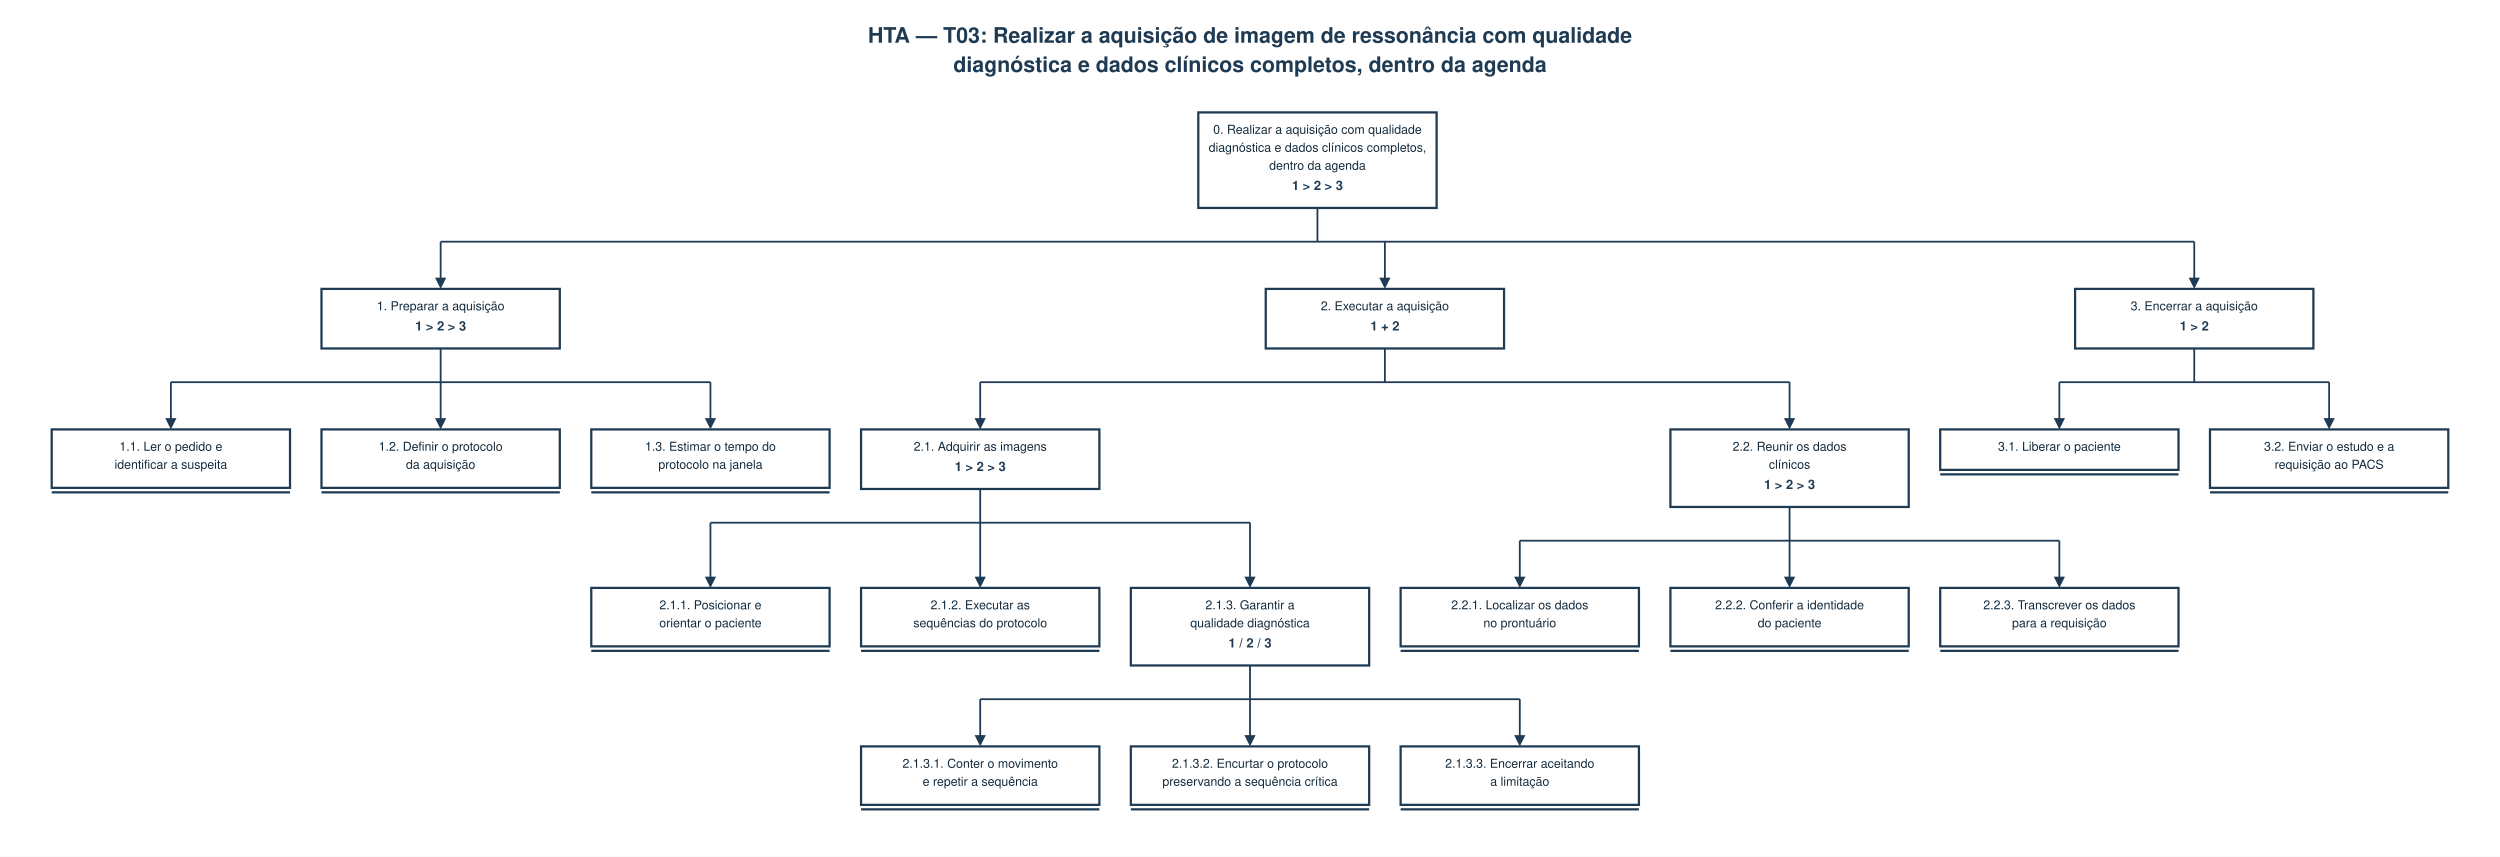
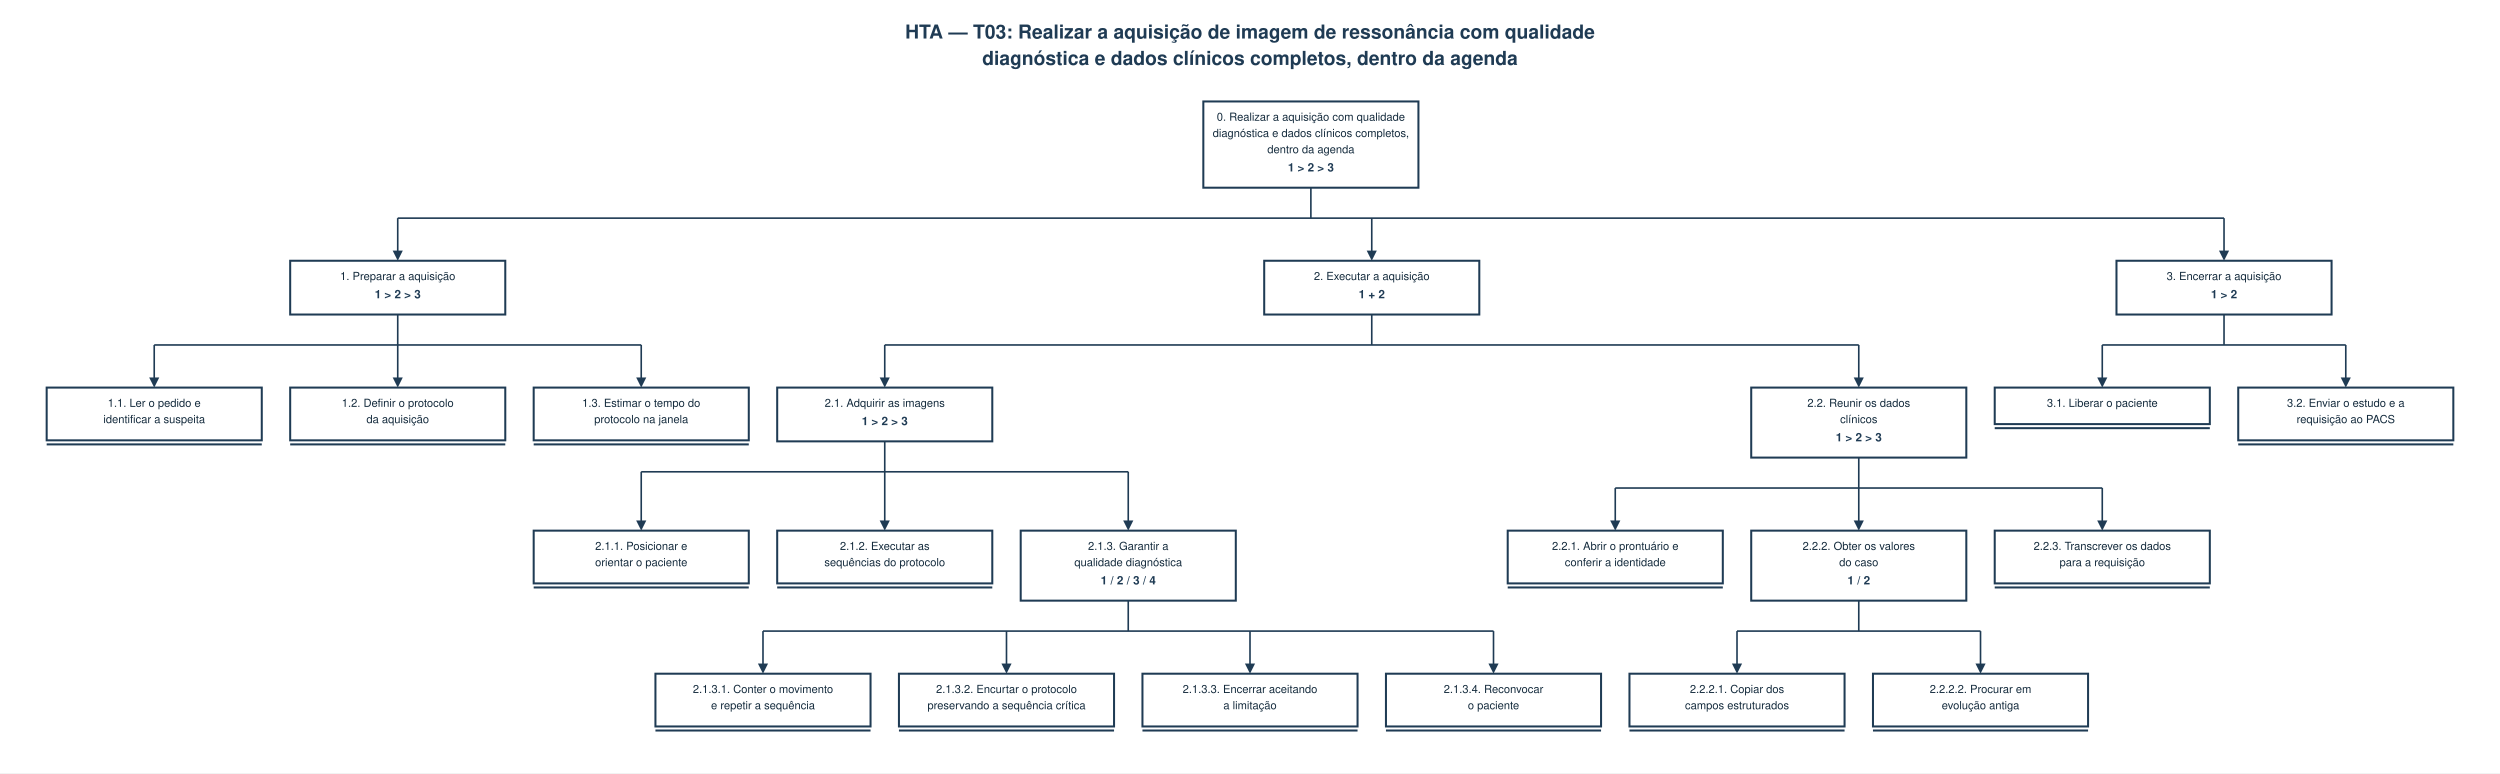
- <svg xmlns="http://www.w3.org/2000/svg" viewBox="0 0 2224 762" width="2224" height="762">
-   <rect width="2224" height="762" fill="#ffffff" />
-   <text x="1112.0" y="38" text-anchor="middle" font-family="Segoe UI, Helvetica, Arial, sans-serif" font-size="19" font-weight="700" fill="#1F3B54">HTA — T03: Realizar a aquisição de imagem de ressonância com qualidade</text>
-   <text x="1112.0" y="64" text-anchor="middle" font-family="Segoe UI, Helvetica, Arial, sans-serif" font-size="19" font-weight="700" fill="#1F3B54">diagnóstica e dados clínicos completos, dentro da agenda</text>
-   <rect x="1066.0" y="100" width="212" height="85" fill="#ffffff" stroke="#1F3B54" stroke-width="2" />
-   <text x="1172.0" y="119" text-anchor="middle" font-family="Segoe UI, Helvetica, Arial, sans-serif" font-size="11" fill="#12293B">0. Realizar a aquisição com qualidade</text>
-   <text x="1172.0" y="135" text-anchor="middle" font-family="Segoe UI, Helvetica, Arial, sans-serif" font-size="11" fill="#12293B">diagnóstica e dados clínicos completos,</text>
-   <text x="1172.0" y="151" text-anchor="middle" font-family="Segoe UI, Helvetica, Arial, sans-serif" font-size="11" fill="#12293B">dentro da agenda</text>
-   <text x="1172.0" y="169" text-anchor="middle" font-family="Segoe UI, Helvetica, Arial, sans-serif" font-size="11.5" font-weight="700" fill="#1F3B54">1 &gt; 2 &gt; 3</text>
-   <path d="M 1172.0 185 V 215" fill="none" stroke="#1F3B54" stroke-width="1.6" />
-   <path d="M 392.0 215 H 1952.0" fill="none" stroke="#1F3B54" stroke-width="1.6" />
+ <svg xmlns="http://www.w3.org/2000/svg" viewBox="0 0 2464 762" width="2464" height="762">
+   <rect width="2464" height="762" fill="#ffffff" />
+   <text x="1232.0" y="38" text-anchor="middle" font-family="Segoe UI, Helvetica, Arial, sans-serif" font-size="19" font-weight="700" fill="#1F3B54">HTA — T03: Realizar a aquisição de imagem de ressonância com qualidade</text>
+   <text x="1232.0" y="64" text-anchor="middle" font-family="Segoe UI, Helvetica, Arial, sans-serif" font-size="19" font-weight="700" fill="#1F3B54">diagnóstica e dados clínicos completos, dentro da agenda</text>
+   <rect x="1186.0" y="100" width="212" height="85" fill="#ffffff" stroke="#1F3B54" stroke-width="2" />
+   <text x="1292.0" y="119" text-anchor="middle" font-family="Segoe UI, Helvetica, Arial, sans-serif" font-size="11" fill="#12293B">0. Realizar a aquisição com qualidade</text>
+   <text x="1292.0" y="135" text-anchor="middle" font-family="Segoe UI, Helvetica, Arial, sans-serif" font-size="11" fill="#12293B">diagnóstica e dados clínicos completos,</text>
+   <text x="1292.0" y="151" text-anchor="middle" font-family="Segoe UI, Helvetica, Arial, sans-serif" font-size="11" fill="#12293B">dentro da agenda</text>
+   <text x="1292.0" y="169" text-anchor="middle" font-family="Segoe UI, Helvetica, Arial, sans-serif" font-size="11.5" font-weight="700" fill="#1F3B54">1 &gt; 2 &gt; 3</text>
+   <path d="M 1292.0 185 V 215" fill="none" stroke="#1F3B54" stroke-width="1.6" />
+   <path d="M 392.0 215 H 2192.0" fill="none" stroke="#1F3B54" stroke-width="1.6" />
  <path d="M 392.0 215 V 248" fill="none" stroke="#1F3B54" stroke-width="1.6" />
  <path d="M 387.0 247 L 392.0 257 L 397.0 247 Z" fill="#1F3B54" />
  <rect x="286.0" y="257" width="212" height="53" fill="#ffffff" stroke="#1F3B54" stroke-width="2" />
  <text x="392.0" y="276" text-anchor="middle" font-family="Segoe UI, Helvetica, Arial, sans-serif" font-size="11" fill="#12293B">1. Preparar a aquisição</text>
  <text x="392.0" y="294" text-anchor="middle" font-family="Segoe UI, Helvetica, Arial, sans-serif" font-size="11.5" font-weight="700" fill="#1F3B54">1 &gt; 2 &gt; 3</text>
  <path d="M 392.0 310 V 340" fill="none" stroke="#1F3B54" stroke-width="1.6" />
  <path d="M 152.0 340 H 632.0" fill="none" stroke="#1F3B54" stroke-width="1.6" />
  <path d="M 152.0 340 V 373" fill="none" stroke="#1F3B54" stroke-width="1.6" />
  <path d="M 147.0 372 L 152.0 382 L 157.0 372 Z" fill="#1F3B54" />
  <rect x="46.0" y="382" width="212" height="52" fill="#ffffff" stroke="#1F3B54" stroke-width="2" />
  <line x1="46.0" y1="438" x2="258.0" y2="438" stroke="#1F3B54" stroke-width="2" />
  <text x="152.0" y="401" text-anchor="middle" font-family="Segoe UI, Helvetica, Arial, sans-serif" font-size="11" fill="#12293B">1.1. Ler o pedido e</text>
  <text x="152.0" y="417" text-anchor="middle" font-family="Segoe UI, Helvetica, Arial, sans-serif" font-size="11" fill="#12293B">identificar a suspeita</text>
  <path d="M 392.0 340 V 373" fill="none" stroke="#1F3B54" stroke-width="1.6" />
  <path d="M 387.0 372 L 392.0 382 L 397.0 372 Z" fill="#1F3B54" />
  <rect x="286.0" y="382" width="212" height="52" fill="#ffffff" stroke="#1F3B54" stroke-width="2" />
  <line x1="286.0" y1="438" x2="498.0" y2="438" stroke="#1F3B54" stroke-width="2" />
  <text x="392.0" y="401" text-anchor="middle" font-family="Segoe UI, Helvetica, Arial, sans-serif" font-size="11" fill="#12293B">1.2. Definir o protocolo</text>
  <text x="392.0" y="417" text-anchor="middle" font-family="Segoe UI, Helvetica, Arial, sans-serif" font-size="11" fill="#12293B">da aquisição</text>
  <path d="M 632.0 340 V 373" fill="none" stroke="#1F3B54" stroke-width="1.6" />
  <path d="M 627.0 372 L 632.0 382 L 637.0 372 Z" fill="#1F3B54" />
  <rect x="526.0" y="382" width="212" height="52" fill="#ffffff" stroke="#1F3B54" stroke-width="2" />
  <line x1="526.0" y1="438" x2="738.0" y2="438" stroke="#1F3B54" stroke-width="2" />
  <text x="632.0" y="401" text-anchor="middle" font-family="Segoe UI, Helvetica, Arial, sans-serif" font-size="11" fill="#12293B">1.3. Estimar o tempo do</text>
  <text x="632.0" y="417" text-anchor="middle" font-family="Segoe UI, Helvetica, Arial, sans-serif" font-size="11" fill="#12293B">protocolo na janela</text>
-   <path d="M 1232.0 215 V 248" fill="none" stroke="#1F3B54" stroke-width="1.6" />
-   <path d="M 1227.0 247 L 1232.0 257 L 1237.0 247 Z" fill="#1F3B54" />
-   <rect x="1126.0" y="257" width="212" height="53" fill="#ffffff" stroke="#1F3B54" stroke-width="2" />
-   <text x="1232.0" y="276" text-anchor="middle" font-family="Segoe UI, Helvetica, Arial, sans-serif" font-size="11" fill="#12293B">2. Executar a aquisição</text>
-   <text x="1232.0" y="294" text-anchor="middle" font-family="Segoe UI, Helvetica, Arial, sans-serif" font-size="11.5" font-weight="700" fill="#1F3B54">1 + 2</text>
-   <path d="M 1232.0 310 V 340" fill="none" stroke="#1F3B54" stroke-width="1.6" />
-   <path d="M 872.0 340 H 1592.0" fill="none" stroke="#1F3B54" stroke-width="1.6" />
+   <path d="M 1352.0 215 V 248" fill="none" stroke="#1F3B54" stroke-width="1.6" />
+   <path d="M 1347.0 247 L 1352.0 257 L 1357.0 247 Z" fill="#1F3B54" />
+   <rect x="1246.0" y="257" width="212" height="53" fill="#ffffff" stroke="#1F3B54" stroke-width="2" />
+   <text x="1352.0" y="276" text-anchor="middle" font-family="Segoe UI, Helvetica, Arial, sans-serif" font-size="11" fill="#12293B">2. Executar a aquisição</text>
+   <text x="1352.0" y="294" text-anchor="middle" font-family="Segoe UI, Helvetica, Arial, sans-serif" font-size="11.5" font-weight="700" fill="#1F3B54">1 + 2</text>
+   <path d="M 1352.0 310 V 340" fill="none" stroke="#1F3B54" stroke-width="1.6" />
+   <path d="M 872.0 340 H 1832.0" fill="none" stroke="#1F3B54" stroke-width="1.6" />
  <path d="M 872.0 340 V 373" fill="none" stroke="#1F3B54" stroke-width="1.6" />
  <path d="M 867.0 372 L 872.0 382 L 877.0 372 Z" fill="#1F3B54" />
  <rect x="766.0" y="382" width="212" height="53" fill="#ffffff" stroke="#1F3B54" stroke-width="2" />
  <text x="872.0" y="401" text-anchor="middle" font-family="Segoe UI, Helvetica, Arial, sans-serif" font-size="11" fill="#12293B">2.1. Adquirir as imagens</text>
  <text x="872.0" y="419" text-anchor="middle" font-family="Segoe UI, Helvetica, Arial, sans-serif" font-size="11.5" font-weight="700" fill="#1F3B54">1 &gt; 2 &gt; 3</text>
  <path d="M 872.0 435 V 465" fill="none" stroke="#1F3B54" stroke-width="1.6" />
  <path d="M 632.0 465 H 1112.0" fill="none" stroke="#1F3B54" stroke-width="1.6" />
  <path d="M 632.0 465 V 514" fill="none" stroke="#1F3B54" stroke-width="1.6" />
  <path d="M 627.0 513 L 632.0 523 L 637.0 513 Z" fill="#1F3B54" />
  <rect x="526.0" y="523" width="212" height="52" fill="#ffffff" stroke="#1F3B54" stroke-width="2" />
  <line x1="526.0" y1="579" x2="738.0" y2="579" stroke="#1F3B54" stroke-width="2" />
  <text x="632.0" y="542" text-anchor="middle" font-family="Segoe UI, Helvetica, Arial, sans-serif" font-size="11" fill="#12293B">2.1.1. Posicionar e</text>
  <text x="632.0" y="558" text-anchor="middle" font-family="Segoe UI, Helvetica, Arial, sans-serif" font-size="11" fill="#12293B">orientar o paciente</text>
  <path d="M 872.0 465 V 514" fill="none" stroke="#1F3B54" stroke-width="1.6" />
  <path d="M 867.0 513 L 872.0 523 L 877.0 513 Z" fill="#1F3B54" />
  <rect x="766.0" y="523" width="212" height="52" fill="#ffffff" stroke="#1F3B54" stroke-width="2" />
  <line x1="766.0" y1="579" x2="978.0" y2="579" stroke="#1F3B54" stroke-width="2" />
  <text x="872.0" y="542" text-anchor="middle" font-family="Segoe UI, Helvetica, Arial, sans-serif" font-size="11" fill="#12293B">2.1.2. Executar as</text>
  <text x="872.0" y="558" text-anchor="middle" font-family="Segoe UI, Helvetica, Arial, sans-serif" font-size="11" fill="#12293B">sequências do protocolo</text>
  <path d="M 1112.0 465 V 514" fill="none" stroke="#1F3B54" stroke-width="1.6" />
  <path d="M 1107.0 513 L 1112.0 523 L 1117.0 513 Z" fill="#1F3B54" />
  <rect x="1006.0" y="523" width="212" height="69" fill="#ffffff" stroke="#1F3B54" stroke-width="2" />
  <text x="1112.0" y="542" text-anchor="middle" font-family="Segoe UI, Helvetica, Arial, sans-serif" font-size="11" fill="#12293B">2.1.3. Garantir a</text>
  <text x="1112.0" y="558" text-anchor="middle" font-family="Segoe UI, Helvetica, Arial, sans-serif" font-size="11" fill="#12293B">qualidade diagnóstica</text>
-   <text x="1112.0" y="576" text-anchor="middle" font-family="Segoe UI, Helvetica, Arial, sans-serif" font-size="11.5" font-weight="700" fill="#1F3B54">1 / 2 / 3</text>
+   <text x="1112.0" y="576" text-anchor="middle" font-family="Segoe UI, Helvetica, Arial, sans-serif" font-size="11.5" font-weight="700" fill="#1F3B54">1 / 2 / 3 / 4</text>
  <path d="M 1112.0 592 V 622" fill="none" stroke="#1F3B54" stroke-width="1.6" />
-   <path d="M 872.0 622 H 1352.0" fill="none" stroke="#1F3B54" stroke-width="1.6" />
-   <path d="M 872.0 622 V 655" fill="none" stroke="#1F3B54" stroke-width="1.6" />
-   <path d="M 867.0 654 L 872.0 664 L 877.0 654 Z" fill="#1F3B54" />
-   <rect x="766.0" y="664" width="212" height="52" fill="#ffffff" stroke="#1F3B54" stroke-width="2" />
-   <line x1="766.0" y1="720" x2="978.0" y2="720" stroke="#1F3B54" stroke-width="2" />
-   <text x="872.0" y="683" text-anchor="middle" font-family="Segoe UI, Helvetica, Arial, sans-serif" font-size="11" fill="#12293B">2.1.3.1. Conter o movimento</text>
-   <text x="872.0" y="699" text-anchor="middle" font-family="Segoe UI, Helvetica, Arial, sans-serif" font-size="11" fill="#12293B">e repetir a sequência</text>
-   <path d="M 1112.0 622 V 655" fill="none" stroke="#1F3B54" stroke-width="1.6" />
-   <path d="M 1107.0 654 L 1112.0 664 L 1117.0 654 Z" fill="#1F3B54" />
-   <rect x="1006.0" y="664" width="212" height="52" fill="#ffffff" stroke="#1F3B54" stroke-width="2" />
-   <line x1="1006.0" y1="720" x2="1218.0" y2="720" stroke="#1F3B54" stroke-width="2" />
-   <text x="1112.0" y="683" text-anchor="middle" font-family="Segoe UI, Helvetica, Arial, sans-serif" font-size="11" fill="#12293B">2.1.3.2. Encurtar o protocolo</text>
-   <text x="1112.0" y="699" text-anchor="middle" font-family="Segoe UI, Helvetica, Arial, sans-serif" font-size="11" fill="#12293B">preservando a sequência crítica</text>
-   <path d="M 1352.0 622 V 655" fill="none" stroke="#1F3B54" stroke-width="1.6" />
-   <path d="M 1347.0 654 L 1352.0 664 L 1357.0 654 Z" fill="#1F3B54" />
-   <rect x="1246.0" y="664" width="212" height="52" fill="#ffffff" stroke="#1F3B54" stroke-width="2" />
-   <line x1="1246.0" y1="720" x2="1458.0" y2="720" stroke="#1F3B54" stroke-width="2" />
-   <text x="1352.0" y="683" text-anchor="middle" font-family="Segoe UI, Helvetica, Arial, sans-serif" font-size="11" fill="#12293B">2.1.3.3. Encerrar aceitando</text>
-   <text x="1352.0" y="699" text-anchor="middle" font-family="Segoe UI, Helvetica, Arial, sans-serif" font-size="11" fill="#12293B">a limitação</text>
-   <path d="M 1592.0 340 V 373" fill="none" stroke="#1F3B54" stroke-width="1.6" />
-   <path d="M 1587.0 372 L 1592.0 382 L 1597.0 372 Z" fill="#1F3B54" />
-   <rect x="1486.0" y="382" width="212" height="69" fill="#ffffff" stroke="#1F3B54" stroke-width="2" />
-   <text x="1592.0" y="401" text-anchor="middle" font-family="Segoe UI, Helvetica, Arial, sans-serif" font-size="11" fill="#12293B">2.2. Reunir os dados</text>
-   <text x="1592.0" y="417" text-anchor="middle" font-family="Segoe UI, Helvetica, Arial, sans-serif" font-size="11" fill="#12293B">clínicos</text>
-   <text x="1592.0" y="435" text-anchor="middle" font-family="Segoe UI, Helvetica, Arial, sans-serif" font-size="11.5" font-weight="700" fill="#1F3B54">1 &gt; 2 &gt; 3</text>
-   <path d="M 1592.0 451 V 481" fill="none" stroke="#1F3B54" stroke-width="1.6" />
-   <path d="M 1352.0 481 H 1832.0" fill="none" stroke="#1F3B54" stroke-width="1.6" />
-   <path d="M 1352.0 481 V 514" fill="none" stroke="#1F3B54" stroke-width="1.6" />
-   <path d="M 1347.0 513 L 1352.0 523 L 1357.0 513 Z" fill="#1F3B54" />
-   <rect x="1246.0" y="523" width="212" height="52" fill="#ffffff" stroke="#1F3B54" stroke-width="2" />
-   <line x1="1246.0" y1="579" x2="1458.0" y2="579" stroke="#1F3B54" stroke-width="2" />
-   <text x="1352.0" y="542" text-anchor="middle" font-family="Segoe UI, Helvetica, Arial, sans-serif" font-size="11" fill="#12293B">2.2.1. Localizar os dados</text>
-   <text x="1352.0" y="558" text-anchor="middle" font-family="Segoe UI, Helvetica, Arial, sans-serif" font-size="11" fill="#12293B">no prontuário</text>
+   <path d="M 752.0 622 H 1472.0" fill="none" stroke="#1F3B54" stroke-width="1.6" />
+   <path d="M 752.0 622 V 655" fill="none" stroke="#1F3B54" stroke-width="1.6" />
+   <path d="M 747.0 654 L 752.0 664 L 757.0 654 Z" fill="#1F3B54" />
+   <rect x="646.0" y="664" width="212" height="52" fill="#ffffff" stroke="#1F3B54" stroke-width="2" />
+   <line x1="646.0" y1="720" x2="858.0" y2="720" stroke="#1F3B54" stroke-width="2" />
+   <text x="752.0" y="683" text-anchor="middle" font-family="Segoe UI, Helvetica, Arial, sans-serif" font-size="11" fill="#12293B">2.1.3.1. Conter o movimento</text>
+   <text x="752.0" y="699" text-anchor="middle" font-family="Segoe UI, Helvetica, Arial, sans-serif" font-size="11" fill="#12293B">e repetir a sequência</text>
+   <path d="M 992.0 622 V 655" fill="none" stroke="#1F3B54" stroke-width="1.6" />
+   <path d="M 987.0 654 L 992.0 664 L 997.0 654 Z" fill="#1F3B54" />
+   <rect x="886.0" y="664" width="212" height="52" fill="#ffffff" stroke="#1F3B54" stroke-width="2" />
+   <line x1="886.0" y1="720" x2="1098.0" y2="720" stroke="#1F3B54" stroke-width="2" />
+   <text x="992.0" y="683" text-anchor="middle" font-family="Segoe UI, Helvetica, Arial, sans-serif" font-size="11" fill="#12293B">2.1.3.2. Encurtar o protocolo</text>
+   <text x="992.0" y="699" text-anchor="middle" font-family="Segoe UI, Helvetica, Arial, sans-serif" font-size="11" fill="#12293B">preservando a sequência crítica</text>
+   <path d="M 1232.0 622 V 655" fill="none" stroke="#1F3B54" stroke-width="1.6" />
+   <path d="M 1227.0 654 L 1232.0 664 L 1237.0 654 Z" fill="#1F3B54" />
+   <rect x="1126.0" y="664" width="212" height="52" fill="#ffffff" stroke="#1F3B54" stroke-width="2" />
+   <line x1="1126.0" y1="720" x2="1338.0" y2="720" stroke="#1F3B54" stroke-width="2" />
+   <text x="1232.0" y="683" text-anchor="middle" font-family="Segoe UI, Helvetica, Arial, sans-serif" font-size="11" fill="#12293B">2.1.3.3. Encerrar aceitando</text>
+   <text x="1232.0" y="699" text-anchor="middle" font-family="Segoe UI, Helvetica, Arial, sans-serif" font-size="11" fill="#12293B">a limitação</text>
+   <path d="M 1472.0 622 V 655" fill="none" stroke="#1F3B54" stroke-width="1.6" />
+   <path d="M 1467.0 654 L 1472.0 664 L 1477.0 654 Z" fill="#1F3B54" />
+   <rect x="1366.0" y="664" width="212" height="52" fill="#ffffff" stroke="#1F3B54" stroke-width="2" />
+   <line x1="1366.0" y1="720" x2="1578.0" y2="720" stroke="#1F3B54" stroke-width="2" />
+   <text x="1472.0" y="683" text-anchor="middle" font-family="Segoe UI, Helvetica, Arial, sans-serif" font-size="11" fill="#12293B">2.1.3.4. Reconvocar</text>
+   <text x="1472.0" y="699" text-anchor="middle" font-family="Segoe UI, Helvetica, Arial, sans-serif" font-size="11" fill="#12293B">o paciente</text>
+   <path d="M 1832.0 340 V 373" fill="none" stroke="#1F3B54" stroke-width="1.6" />
+   <path d="M 1827.0 372 L 1832.0 382 L 1837.0 372 Z" fill="#1F3B54" />
+   <rect x="1726.0" y="382" width="212" height="69" fill="#ffffff" stroke="#1F3B54" stroke-width="2" />
+   <text x="1832.0" y="401" text-anchor="middle" font-family="Segoe UI, Helvetica, Arial, sans-serif" font-size="11" fill="#12293B">2.2. Reunir os dados</text>
+   <text x="1832.0" y="417" text-anchor="middle" font-family="Segoe UI, Helvetica, Arial, sans-serif" font-size="11" fill="#12293B">clínicos</text>
+   <text x="1832.0" y="435" text-anchor="middle" font-family="Segoe UI, Helvetica, Arial, sans-serif" font-size="11.5" font-weight="700" fill="#1F3B54">1 &gt; 2 &gt; 3</text>
+   <path d="M 1832.0 451 V 481" fill="none" stroke="#1F3B54" stroke-width="1.6" />
+   <path d="M 1592.0 481 H 2072.0" fill="none" stroke="#1F3B54" stroke-width="1.6" />
  <path d="M 1592.0 481 V 514" fill="none" stroke="#1F3B54" stroke-width="1.6" />
  <path d="M 1587.0 513 L 1592.0 523 L 1597.0 513 Z" fill="#1F3B54" />
  <rect x="1486.0" y="523" width="212" height="52" fill="#ffffff" stroke="#1F3B54" stroke-width="2" />
  <line x1="1486.0" y1="579" x2="1698.0" y2="579" stroke="#1F3B54" stroke-width="2" />
-   <text x="1592.0" y="542" text-anchor="middle" font-family="Segoe UI, Helvetica, Arial, sans-serif" font-size="11" fill="#12293B">2.2.2. Conferir a identidade</text>
-   <text x="1592.0" y="558" text-anchor="middle" font-family="Segoe UI, Helvetica, Arial, sans-serif" font-size="11" fill="#12293B">do paciente</text>
+   <text x="1592.0" y="542" text-anchor="middle" font-family="Segoe UI, Helvetica, Arial, sans-serif" font-size="11" fill="#12293B">2.2.1. Abrir o prontuário e</text>
+   <text x="1592.0" y="558" text-anchor="middle" font-family="Segoe UI, Helvetica, Arial, sans-serif" font-size="11" fill="#12293B">conferir a identidade</text>
  <path d="M 1832.0 481 V 514" fill="none" stroke="#1F3B54" stroke-width="1.6" />
  <path d="M 1827.0 513 L 1832.0 523 L 1837.0 513 Z" fill="#1F3B54" />
-   <rect x="1726.0" y="523" width="212" height="52" fill="#ffffff" stroke="#1F3B54" stroke-width="2" />
-   <line x1="1726.0" y1="579" x2="1938.0" y2="579" stroke="#1F3B54" stroke-width="2" />
-   <text x="1832.0" y="542" text-anchor="middle" font-family="Segoe UI, Helvetica, Arial, sans-serif" font-size="11" fill="#12293B">2.2.3. Transcrever os dados</text>
-   <text x="1832.0" y="558" text-anchor="middle" font-family="Segoe UI, Helvetica, Arial, sans-serif" font-size="11" fill="#12293B">para a requisição</text>
-   <path d="M 1952.0 215 V 248" fill="none" stroke="#1F3B54" stroke-width="1.6" />
-   <path d="M 1947.0 247 L 1952.0 257 L 1957.0 247 Z" fill="#1F3B54" />
-   <rect x="1846.0" y="257" width="212" height="53" fill="#ffffff" stroke="#1F3B54" stroke-width="2" />
-   <text x="1952.0" y="276" text-anchor="middle" font-family="Segoe UI, Helvetica, Arial, sans-serif" font-size="11" fill="#12293B">3. Encerrar a aquisição</text>
-   <text x="1952.0" y="294" text-anchor="middle" font-family="Segoe UI, Helvetica, Arial, sans-serif" font-size="11.5" font-weight="700" fill="#1F3B54">1 &gt; 2</text>
-   <path d="M 1952.0 310 V 340" fill="none" stroke="#1F3B54" stroke-width="1.6" />
-   <path d="M 1832.0 340 H 2072.0" fill="none" stroke="#1F3B54" stroke-width="1.6" />
-   <path d="M 1832.0 340 V 373" fill="none" stroke="#1F3B54" stroke-width="1.6" />
-   <path d="M 1827.0 372 L 1832.0 382 L 1837.0 372 Z" fill="#1F3B54" />
-   <rect x="1726.0" y="382" width="212" height="36" fill="#ffffff" stroke="#1F3B54" stroke-width="2" />
-   <line x1="1726.0" y1="422" x2="1938.0" y2="422" stroke="#1F3B54" stroke-width="2" />
-   <text x="1832.0" y="401" text-anchor="middle" font-family="Segoe UI, Helvetica, Arial, sans-serif" font-size="11" fill="#12293B">3.1. Liberar o paciente</text>
+   <rect x="1726.0" y="523" width="212" height="69" fill="#ffffff" stroke="#1F3B54" stroke-width="2" />
+   <text x="1832.0" y="542" text-anchor="middle" font-family="Segoe UI, Helvetica, Arial, sans-serif" font-size="11" fill="#12293B">2.2.2. Obter os valores</text>
+   <text x="1832.0" y="558" text-anchor="middle" font-family="Segoe UI, Helvetica, Arial, sans-serif" font-size="11" fill="#12293B">do caso</text>
+   <text x="1832.0" y="576" text-anchor="middle" font-family="Segoe UI, Helvetica, Arial, sans-serif" font-size="11.5" font-weight="700" fill="#1F3B54">1 / 2</text>
+   <path d="M 1832.0 592 V 622" fill="none" stroke="#1F3B54" stroke-width="1.6" />
+   <path d="M 1712.0 622 H 1952.0" fill="none" stroke="#1F3B54" stroke-width="1.6" />
+   <path d="M 1712.0 622 V 655" fill="none" stroke="#1F3B54" stroke-width="1.6" />
+   <path d="M 1707.0 654 L 1712.0 664 L 1717.0 654 Z" fill="#1F3B54" />
+   <rect x="1606.0" y="664" width="212" height="52" fill="#ffffff" stroke="#1F3B54" stroke-width="2" />
+   <line x1="1606.0" y1="720" x2="1818.0" y2="720" stroke="#1F3B54" stroke-width="2" />
+   <text x="1712.0" y="683" text-anchor="middle" font-family="Segoe UI, Helvetica, Arial, sans-serif" font-size="11" fill="#12293B">2.2.2.1. Copiar dos</text>
+   <text x="1712.0" y="699" text-anchor="middle" font-family="Segoe UI, Helvetica, Arial, sans-serif" font-size="11" fill="#12293B">campos estruturados</text>
+   <path d="M 1952.0 622 V 655" fill="none" stroke="#1F3B54" stroke-width="1.6" />
+   <path d="M 1947.0 654 L 1952.0 664 L 1957.0 654 Z" fill="#1F3B54" />
+   <rect x="1846.0" y="664" width="212" height="52" fill="#ffffff" stroke="#1F3B54" stroke-width="2" />
+   <line x1="1846.0" y1="720" x2="2058.0" y2="720" stroke="#1F3B54" stroke-width="2" />
+   <text x="1952.0" y="683" text-anchor="middle" font-family="Segoe UI, Helvetica, Arial, sans-serif" font-size="11" fill="#12293B">2.2.2.2. Procurar em</text>
+   <text x="1952.0" y="699" text-anchor="middle" font-family="Segoe UI, Helvetica, Arial, sans-serif" font-size="11" fill="#12293B">evolução antiga</text>
+   <path d="M 2072.0 481 V 514" fill="none" stroke="#1F3B54" stroke-width="1.6" />
+   <path d="M 2067.0 513 L 2072.0 523 L 2077.0 513 Z" fill="#1F3B54" />
+   <rect x="1966.0" y="523" width="212" height="52" fill="#ffffff" stroke="#1F3B54" stroke-width="2" />
+   <line x1="1966.0" y1="579" x2="2178.0" y2="579" stroke="#1F3B54" stroke-width="2" />
+   <text x="2072.0" y="542" text-anchor="middle" font-family="Segoe UI, Helvetica, Arial, sans-serif" font-size="11" fill="#12293B">2.2.3. Transcrever os dados</text>
+   <text x="2072.0" y="558" text-anchor="middle" font-family="Segoe UI, Helvetica, Arial, sans-serif" font-size="11" fill="#12293B">para a requisição</text>
+   <path d="M 2192.0 215 V 248" fill="none" stroke="#1F3B54" stroke-width="1.6" />
+   <path d="M 2187.0 247 L 2192.0 257 L 2197.0 247 Z" fill="#1F3B54" />
+   <rect x="2086.0" y="257" width="212" height="53" fill="#ffffff" stroke="#1F3B54" stroke-width="2" />
+   <text x="2192.0" y="276" text-anchor="middle" font-family="Segoe UI, Helvetica, Arial, sans-serif" font-size="11" fill="#12293B">3. Encerrar a aquisição</text>
+   <text x="2192.0" y="294" text-anchor="middle" font-family="Segoe UI, Helvetica, Arial, sans-serif" font-size="11.5" font-weight="700" fill="#1F3B54">1 &gt; 2</text>
+   <path d="M 2192.0 310 V 340" fill="none" stroke="#1F3B54" stroke-width="1.6" />
+   <path d="M 2072.0 340 H 2312.0" fill="none" stroke="#1F3B54" stroke-width="1.6" />
  <path d="M 2072.0 340 V 373" fill="none" stroke="#1F3B54" stroke-width="1.6" />
  <path d="M 2067.0 372 L 2072.0 382 L 2077.0 372 Z" fill="#1F3B54" />
-   <rect x="1966.0" y="382" width="212" height="52" fill="#ffffff" stroke="#1F3B54" stroke-width="2" />
-   <line x1="1966.0" y1="438" x2="2178.0" y2="438" stroke="#1F3B54" stroke-width="2" />
-   <text x="2072.0" y="401" text-anchor="middle" font-family="Segoe UI, Helvetica, Arial, sans-serif" font-size="11" fill="#12293B">3.2. Enviar o estudo e a</text>
-   <text x="2072.0" y="417" text-anchor="middle" font-family="Segoe UI, Helvetica, Arial, sans-serif" font-size="11" fill="#12293B">requisição ao PACS</text>
+   <rect x="1966.0" y="382" width="212" height="36" fill="#ffffff" stroke="#1F3B54" stroke-width="2" />
+   <line x1="1966.0" y1="422" x2="2178.0" y2="422" stroke="#1F3B54" stroke-width="2" />
+   <text x="2072.0" y="401" text-anchor="middle" font-family="Segoe UI, Helvetica, Arial, sans-serif" font-size="11" fill="#12293B">3.1. Liberar o paciente</text>
+   <path d="M 2312.0 340 V 373" fill="none" stroke="#1F3B54" stroke-width="1.6" />
+   <path d="M 2307.0 372 L 2312.0 382 L 2317.0 372 Z" fill="#1F3B54" />
+   <rect x="2206.0" y="382" width="212" height="52" fill="#ffffff" stroke="#1F3B54" stroke-width="2" />
+   <line x1="2206.0" y1="438" x2="2418.0" y2="438" stroke="#1F3B54" stroke-width="2" />
+   <text x="2312.0" y="401" text-anchor="middle" font-family="Segoe UI, Helvetica, Arial, sans-serif" font-size="11" fill="#12293B">3.2. Enviar o estudo e a</text>
+   <text x="2312.0" y="417" text-anchor="middle" font-family="Segoe UI, Helvetica, Arial, sans-serif" font-size="11" fill="#12293B">requisição ao PACS</text>
</svg>
